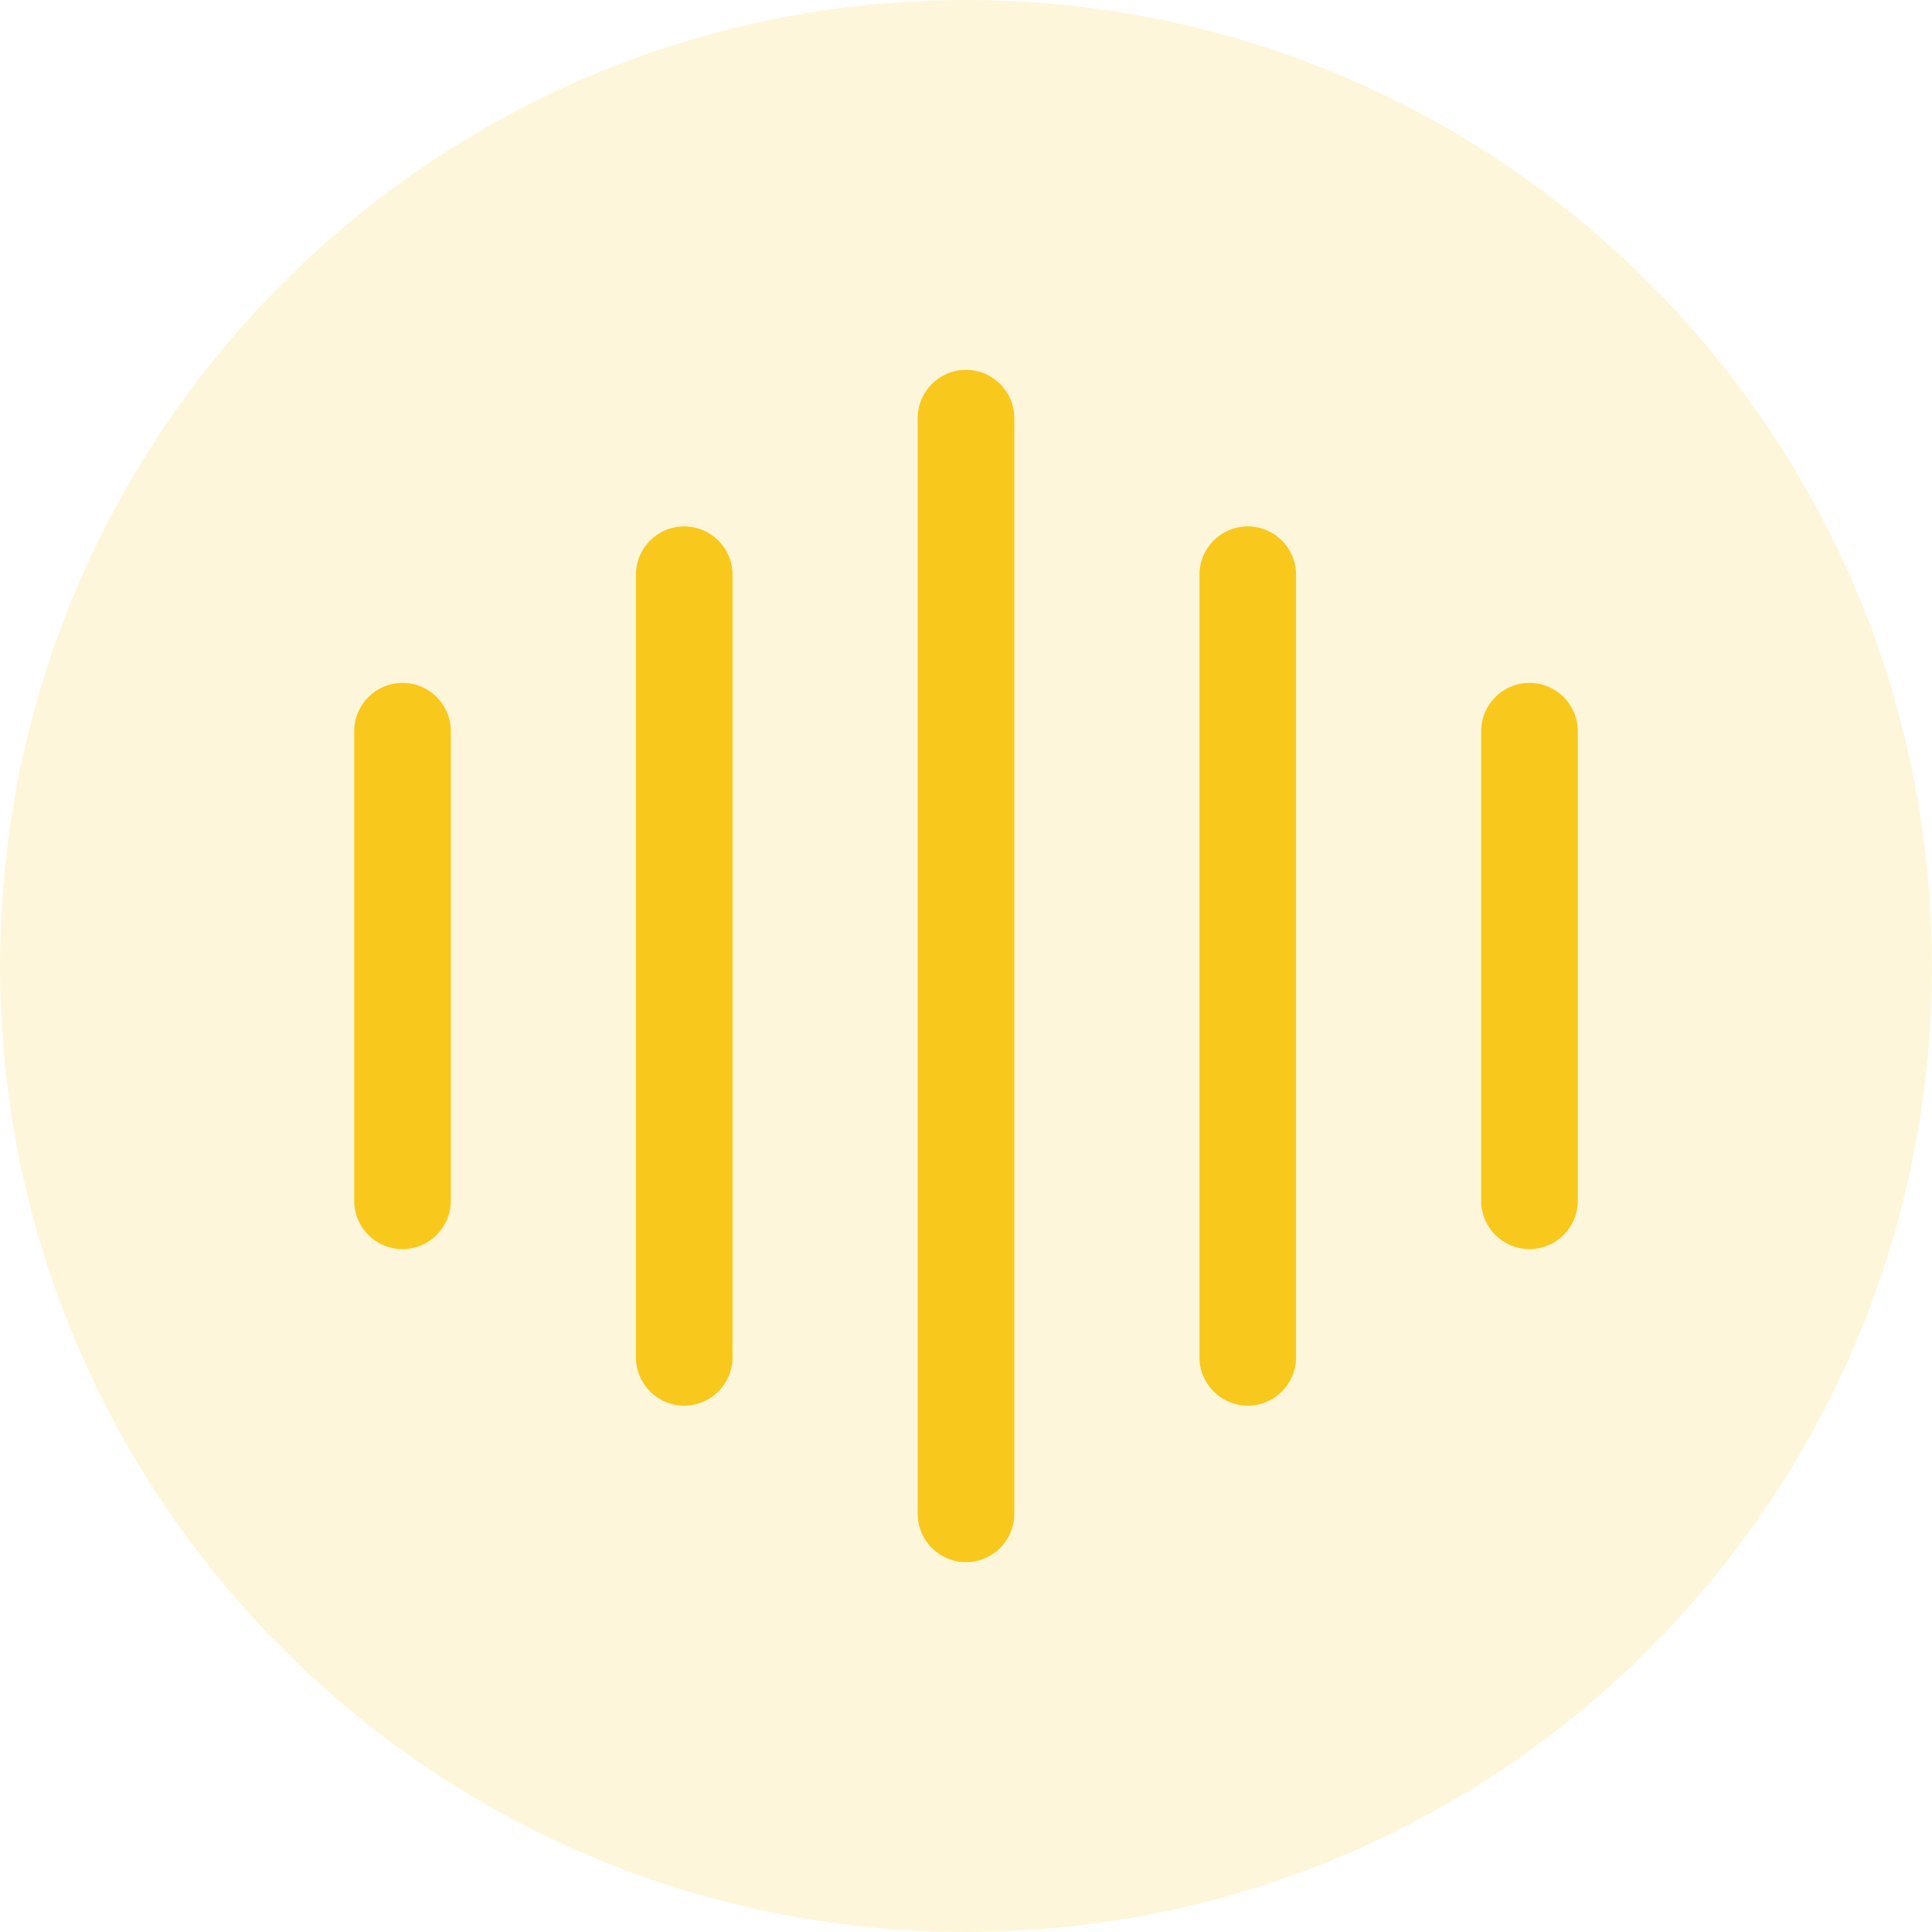
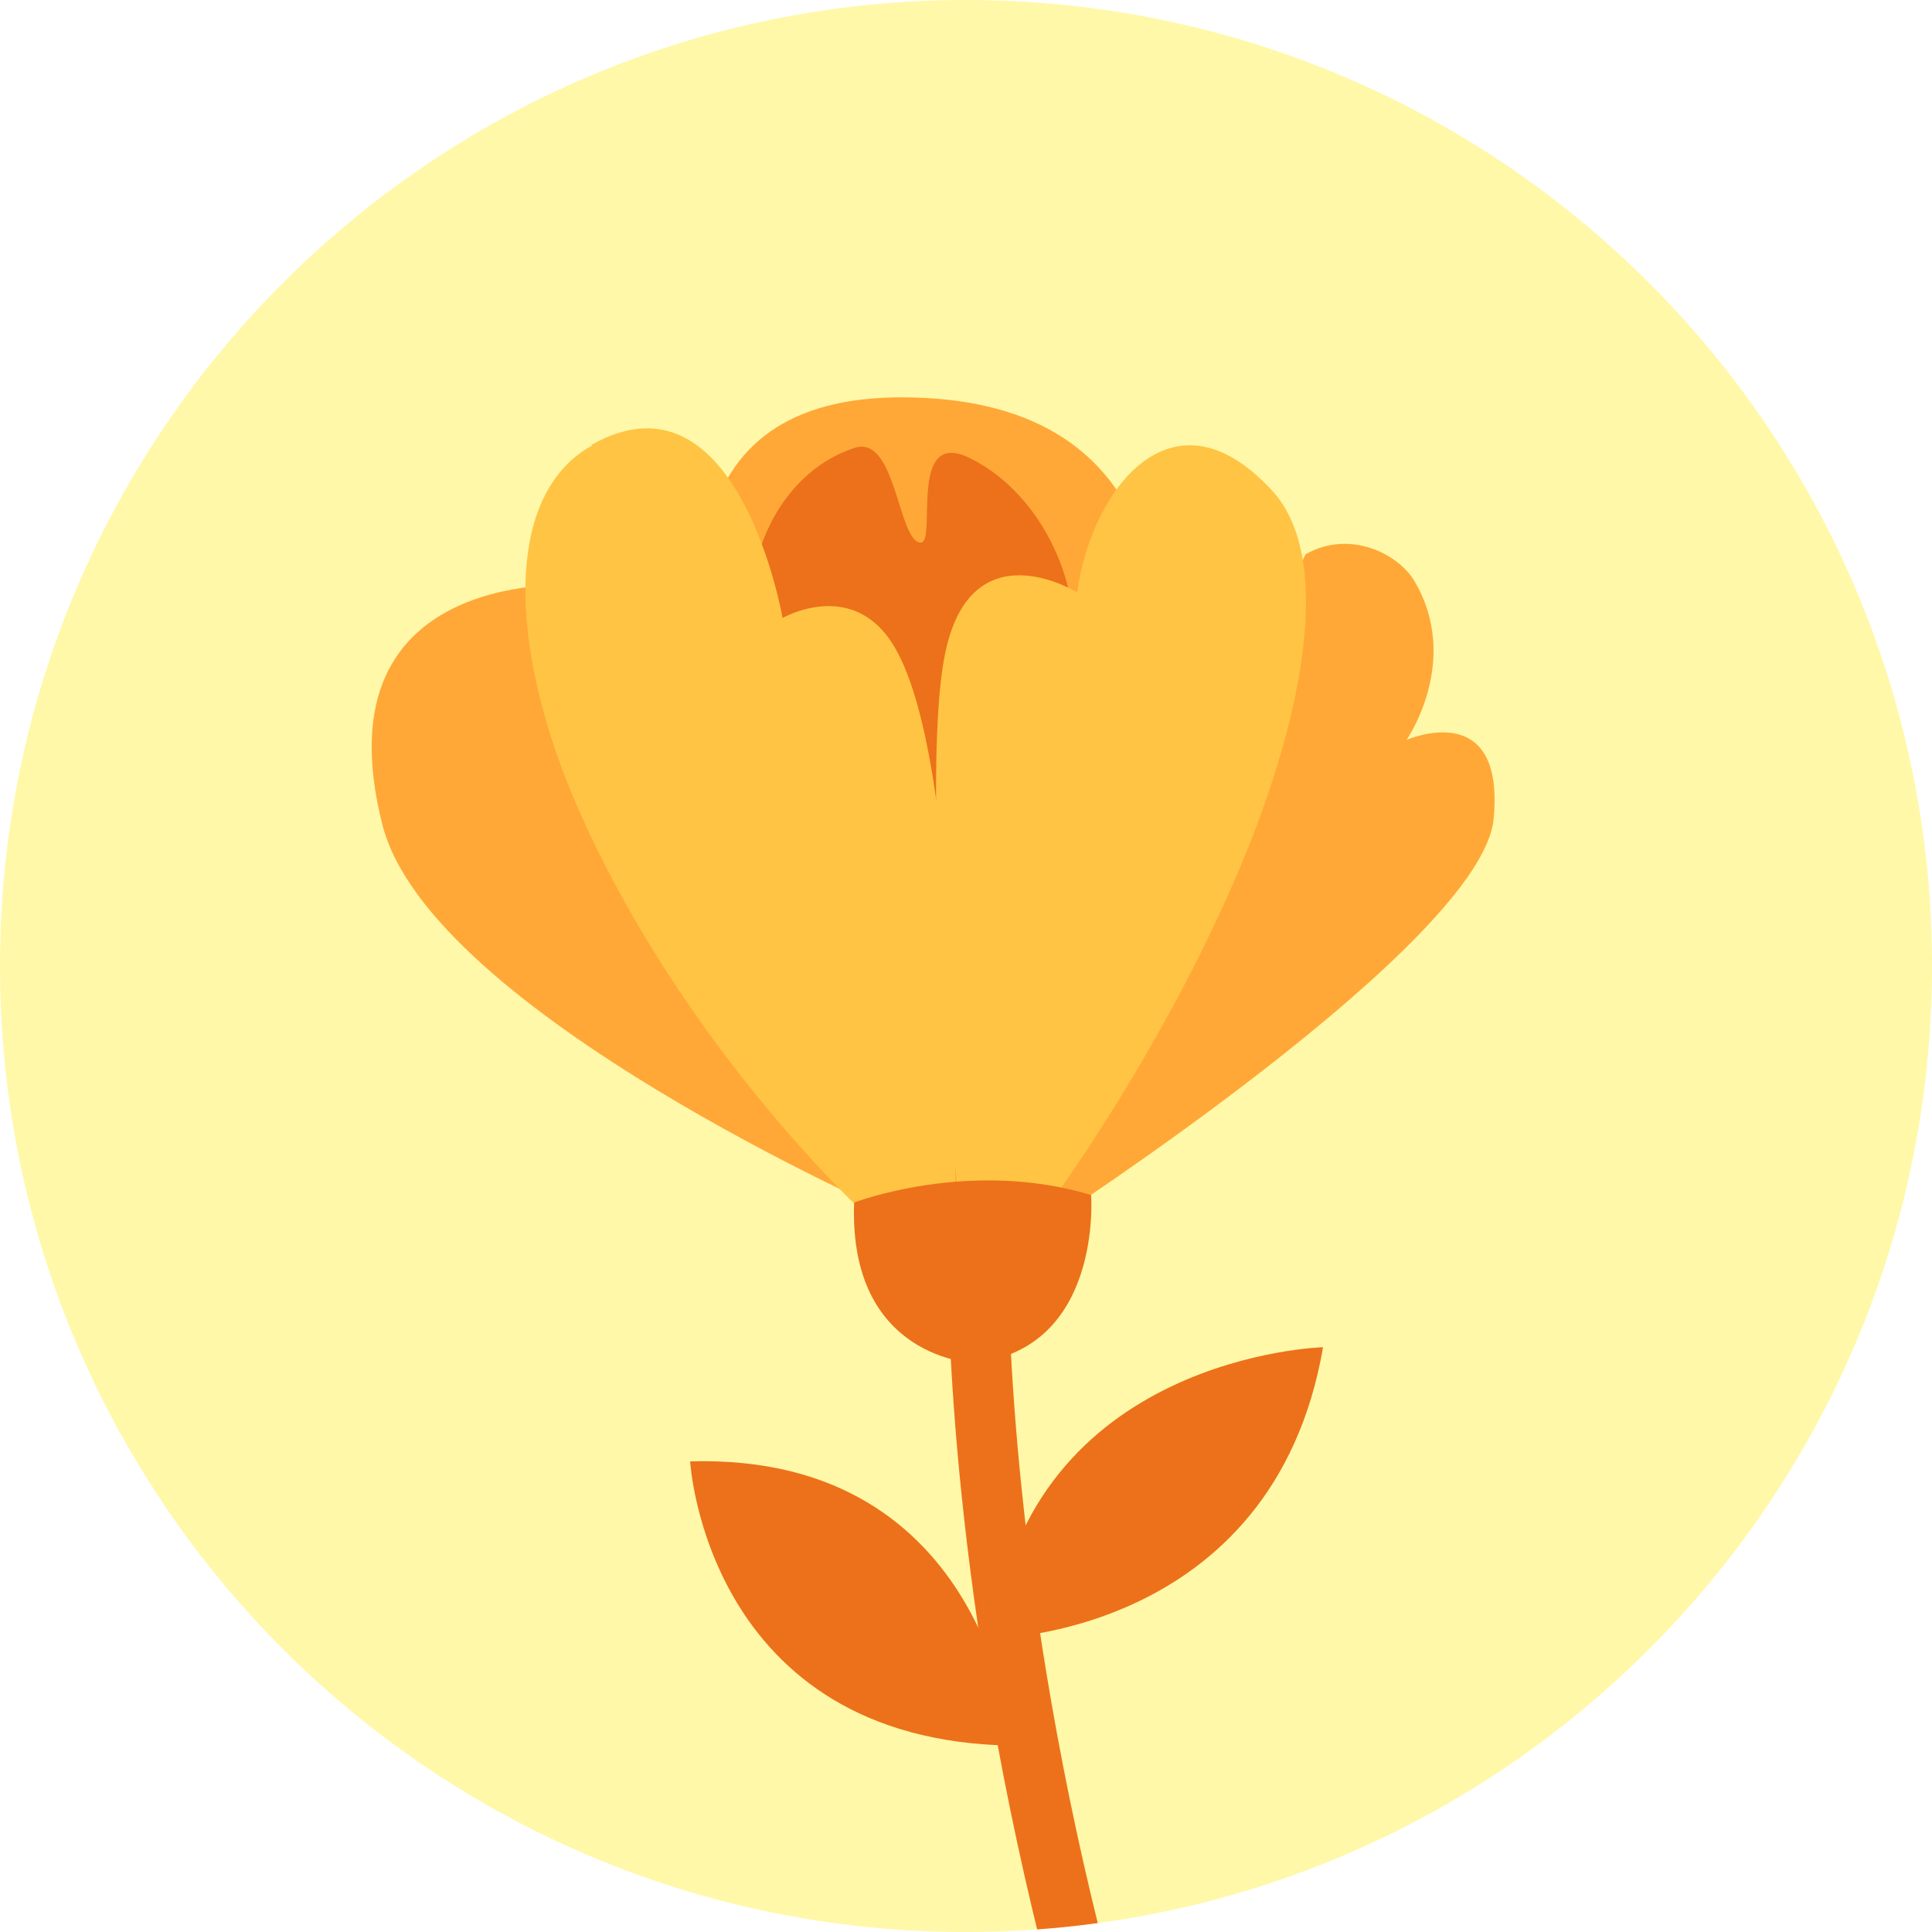
<svg xmlns="http://www.w3.org/2000/svg" width="32" height="32" viewBox="0 0 32 32" fill="none">
-   <circle opacity="0.16" cx="16" cy="16" r="16" fill="#F8C81C" />
-   <path fill-rule="evenodd" clip-rule="evenodd" d="M6.667 11.311C7.109 11.311 7.467 11.669 7.467 12.111V19.889C7.467 20.331 7.109 20.689 6.667 20.689C6.225 20.689 5.867 20.331 5.867 19.889V12.111C5.867 11.669 6.225 11.311 6.667 11.311Z" fill="#F8C81C" />
-   <path fill-rule="evenodd" clip-rule="evenodd" d="M11.333 8.719C11.775 8.719 12.133 9.077 12.133 9.519V22.482C12.133 22.923 11.775 23.282 11.333 23.282C10.892 23.282 10.533 22.923 10.533 22.482V9.519C10.533 9.077 10.892 8.719 11.333 8.719Z" fill="#F8C81C" />
-   <path fill-rule="evenodd" clip-rule="evenodd" d="M16 6.126C16.442 6.126 16.8 6.484 16.8 6.926V25.074C16.8 25.516 16.442 25.874 16 25.874C15.558 25.874 15.2 25.516 15.2 25.074V6.926C15.2 6.484 15.558 6.126 16 6.126Z" fill="#F8C81C" />
-   <path fill-rule="evenodd" clip-rule="evenodd" d="M20.667 8.719C21.108 8.719 21.467 9.077 21.467 9.519V22.482C21.467 22.923 21.108 23.282 20.667 23.282C20.225 23.282 19.867 22.923 19.867 22.482V9.519C19.867 9.077 20.225 8.719 20.667 8.719Z" fill="#F8C81C" />
-   <path fill-rule="evenodd" clip-rule="evenodd" d="M25.333 11.311C25.775 11.311 26.133 11.669 26.133 12.111V19.889C26.133 20.331 25.775 20.689 25.333 20.689C24.892 20.689 24.533 20.331 24.533 19.889V12.111C24.533 11.669 24.892 11.311 25.333 11.311Z" fill="#F8C81C" />
+   <path d="M16 32C24.837 32 32 24.837 32 16C32 7.163 24.837 0 16 0C7.163 0 0 7.163 0 16C0 24.837 7.163 32 16 32Z" fill="#FFF8A8" />
+   <mask id="mask0_631_9244" style="mask-type:alpha" maskUnits="userSpaceOnUse" x="0" y="0" width="32" height="32">
+     <path d="M16 32C24.837 32 32 24.837 32 16C32 7.163 24.837 0 16 0C7.163 0 0 7.163 0 16C0 24.837 7.163 32 16 32Z" fill="#FFF8A8" />
+   </mask>
+   <g mask="url(#mask0_631_9244)">
+     <path d="M16.201 20.521C16.201 20.521 15.725 36.805 26.71 50.795" stroke="#ED711A" stroke-miterlimit="10" />
+     <path d="M16.767 28.913C16.767 28.913 16.395 24.062 11.431 24.205C11.431 24.205 11.693 28.836 16.767 28.913Z" fill="#EC711A" />
+     <path d="M21.914 22.314C21.914 22.314 17.02 22.446 16.439 27.139C16.439 27.139 21.088 27.099 21.914 22.314Z" fill="#EC711A" />
+     <path d="M17.355 20.268C17.355 20.268 24.558 15.608 24.74 13.557C24.928 11.533 23.296 12.256 23.296 12.256C23.296 12.256 24.205 10.954 23.433 9.634C23.171 9.177 22.36 8.762 21.624 9.181L16.374 20.197L17.355 20.268Z" fill="#FFA837" />
+     <path d="M14.86 20.136C14.86 20.136 7.116 16.759 6.334 13.66C5.226 9.309 9.644 9.692 9.644 9.692L14.871 20.133L14.86 20.136Z" fill="#FFA837" />
+     <path d="M15.289 20.094C15.289 20.094 7.22 6.547 14.961 6.581C23.489 6.619 16.666 20.084 16.666 20.084L15.289 20.094Z" fill="#FFA837" />
+     <path d="M12.422 10.042C12.365 11.742 13.523 13.266 15.014 13.464C16.505 13.661 17.747 12.446 17.804 10.745C17.846 9.397 17.119 8.109 16.067 7.589C15.015 7.068 15.536 9.023 15.241 8.988C14.873 8.944 14.839 7.212 14.166 7.415C13.177 7.728 12.47 8.762 12.43 10.026L12.422 10.042Z" fill="#EC711A" />
+     <path d="M9.8 7.367C12.227 5.997 12.962 10.236 12.962 10.236C12.962 10.236 14.151 9.55 14.829 10.739C15.998 12.762 15.815 20.013 15.815 20.013L14.328 20.107C14.328 20.107 11.409 17.439 9.652 13.563C8.456 10.935 8.266 8.239 9.803 7.38L9.8 7.367Z" fill="#FFC443" />
+     <path d="M15.899 20.008L17.279 20.091C17.279 20.091 18.999 17.803 20.317 14.877C21.539 12.175 22.159 9.288 21.062 8.117C19.402 6.323 18.068 8.14 17.841 9.812C17.841 9.812 16.079 8.715 15.651 10.838C15.216 12.978 15.884 19.998 15.884 19.998L15.899 20.008Z" fill="#FFC443" />
+     <path d="M14.147 19.918C14.147 19.918 16.054 19.184 18.072 19.793C18.072 19.793 18.269 22.346 16.13 22.575C16.13 22.575 14.051 22.509 14.147 19.918Z" fill="#EC711A" />
+   </g>
</svg>
